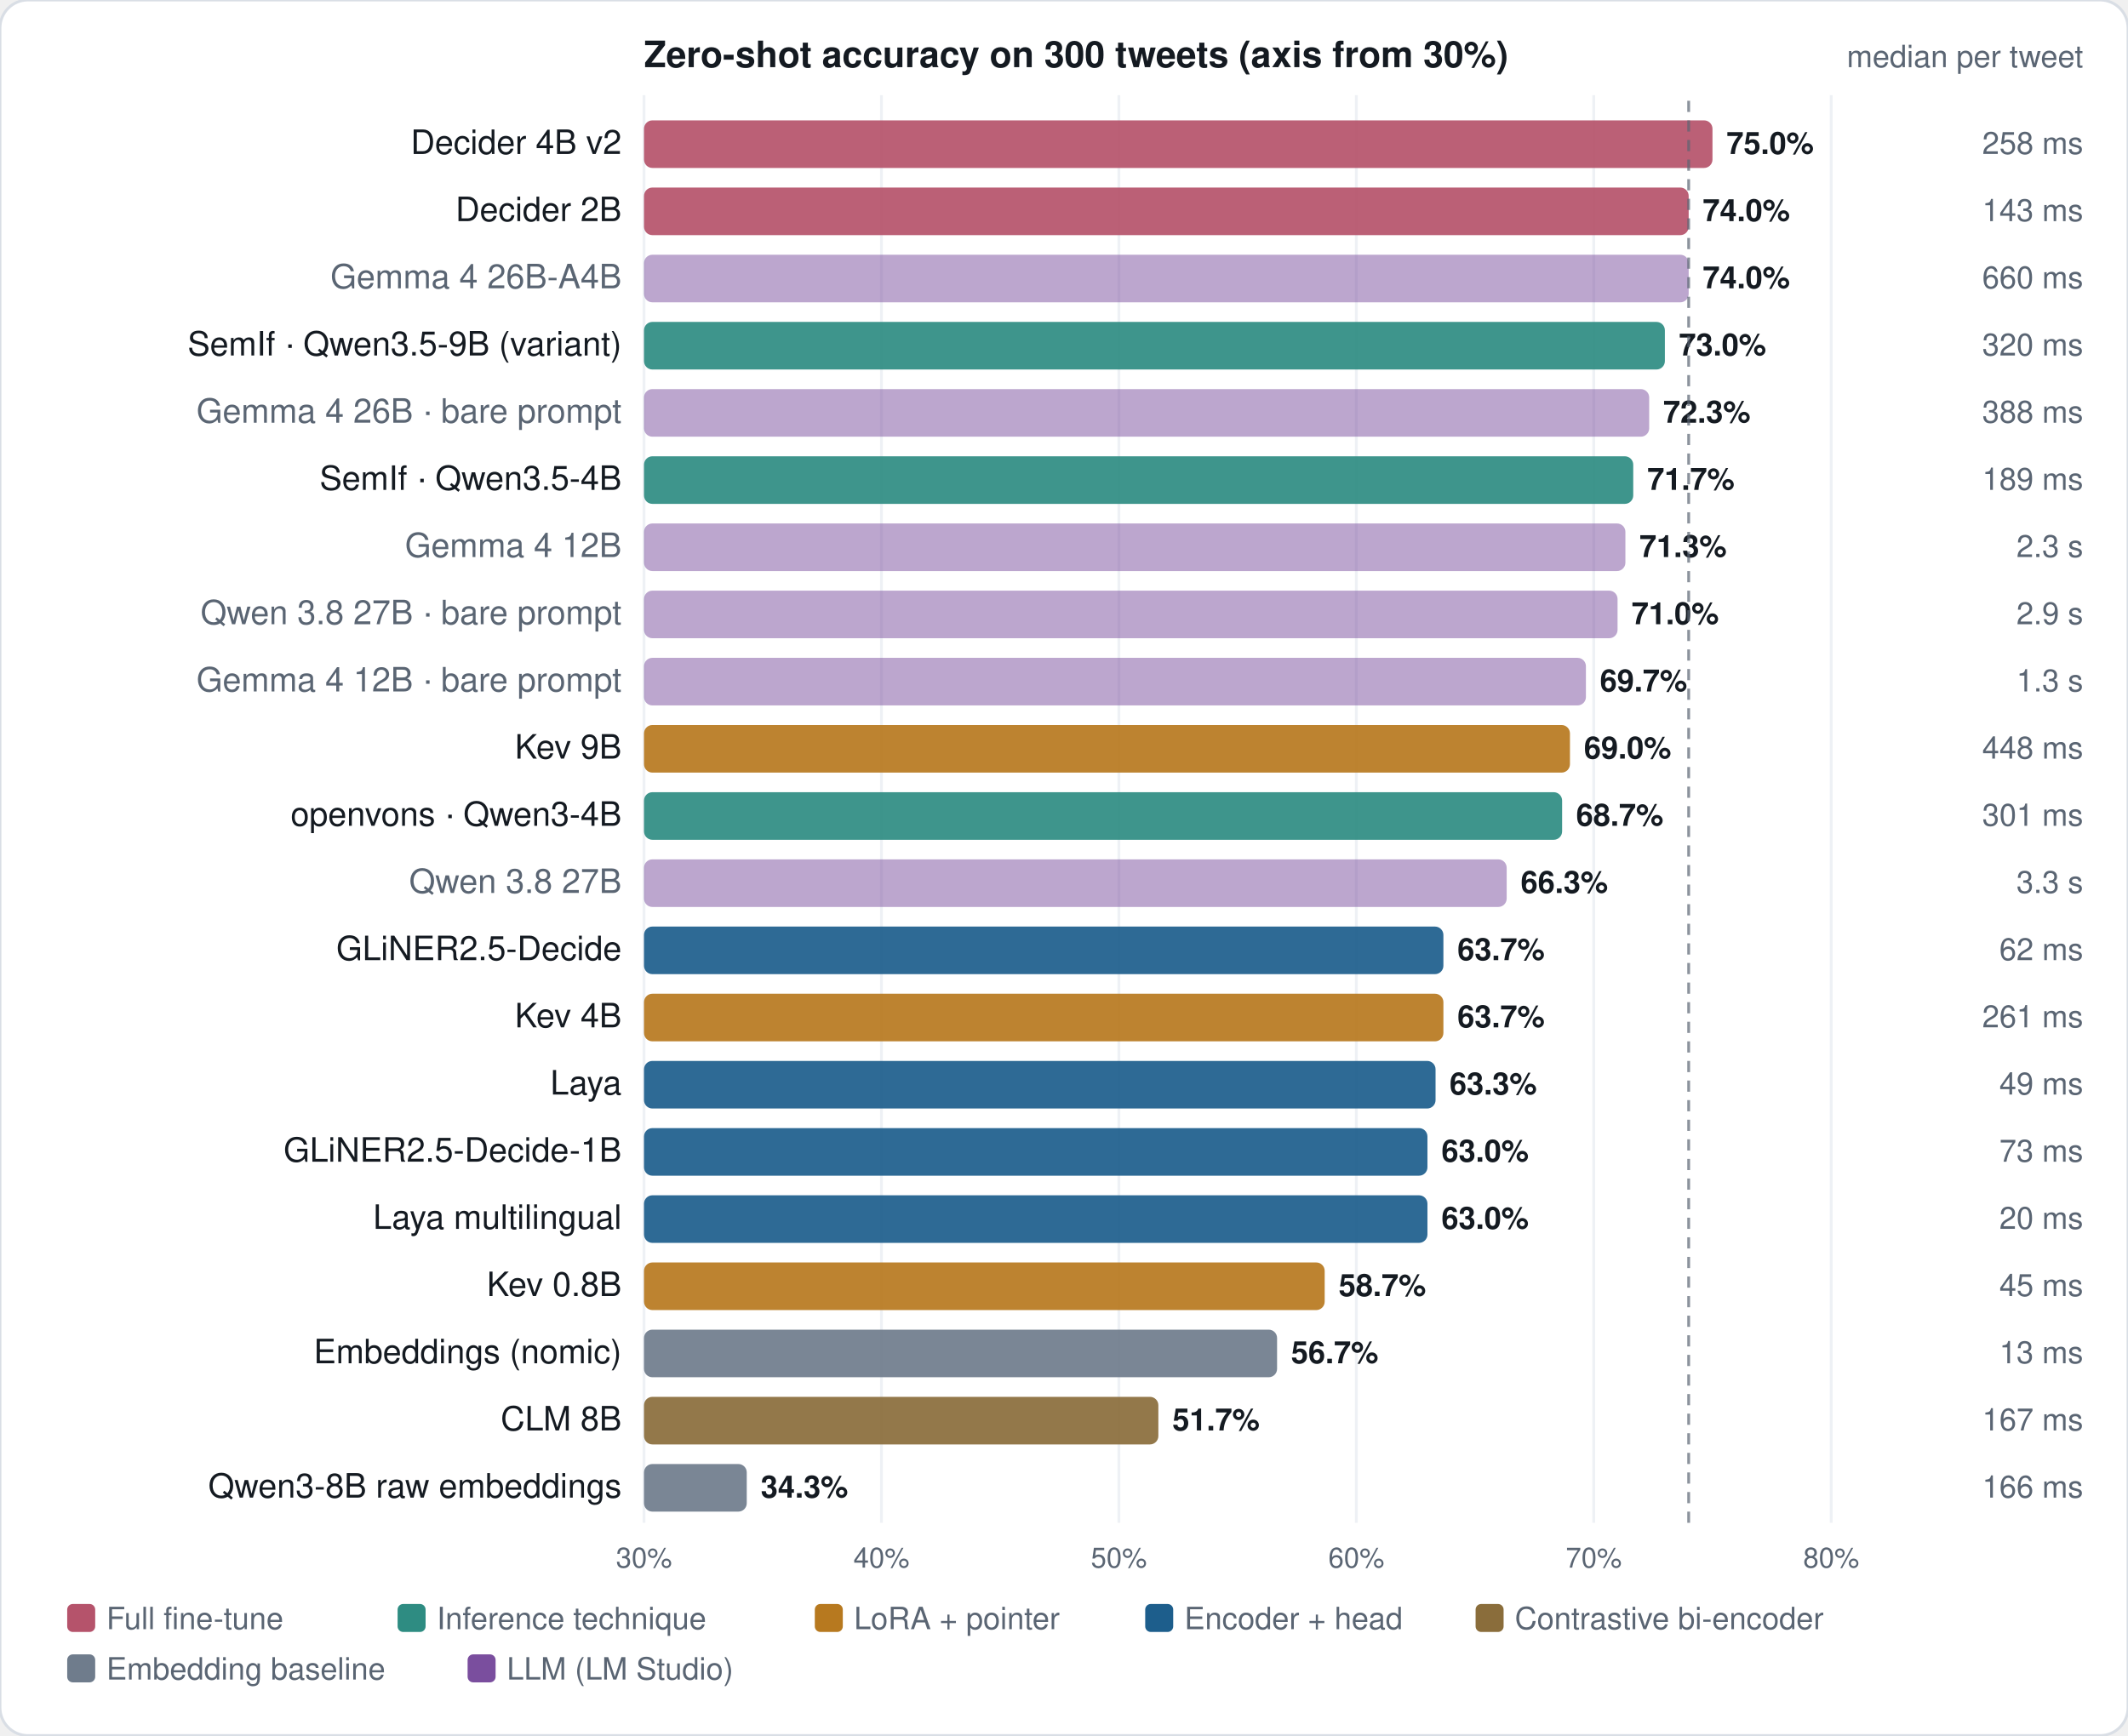
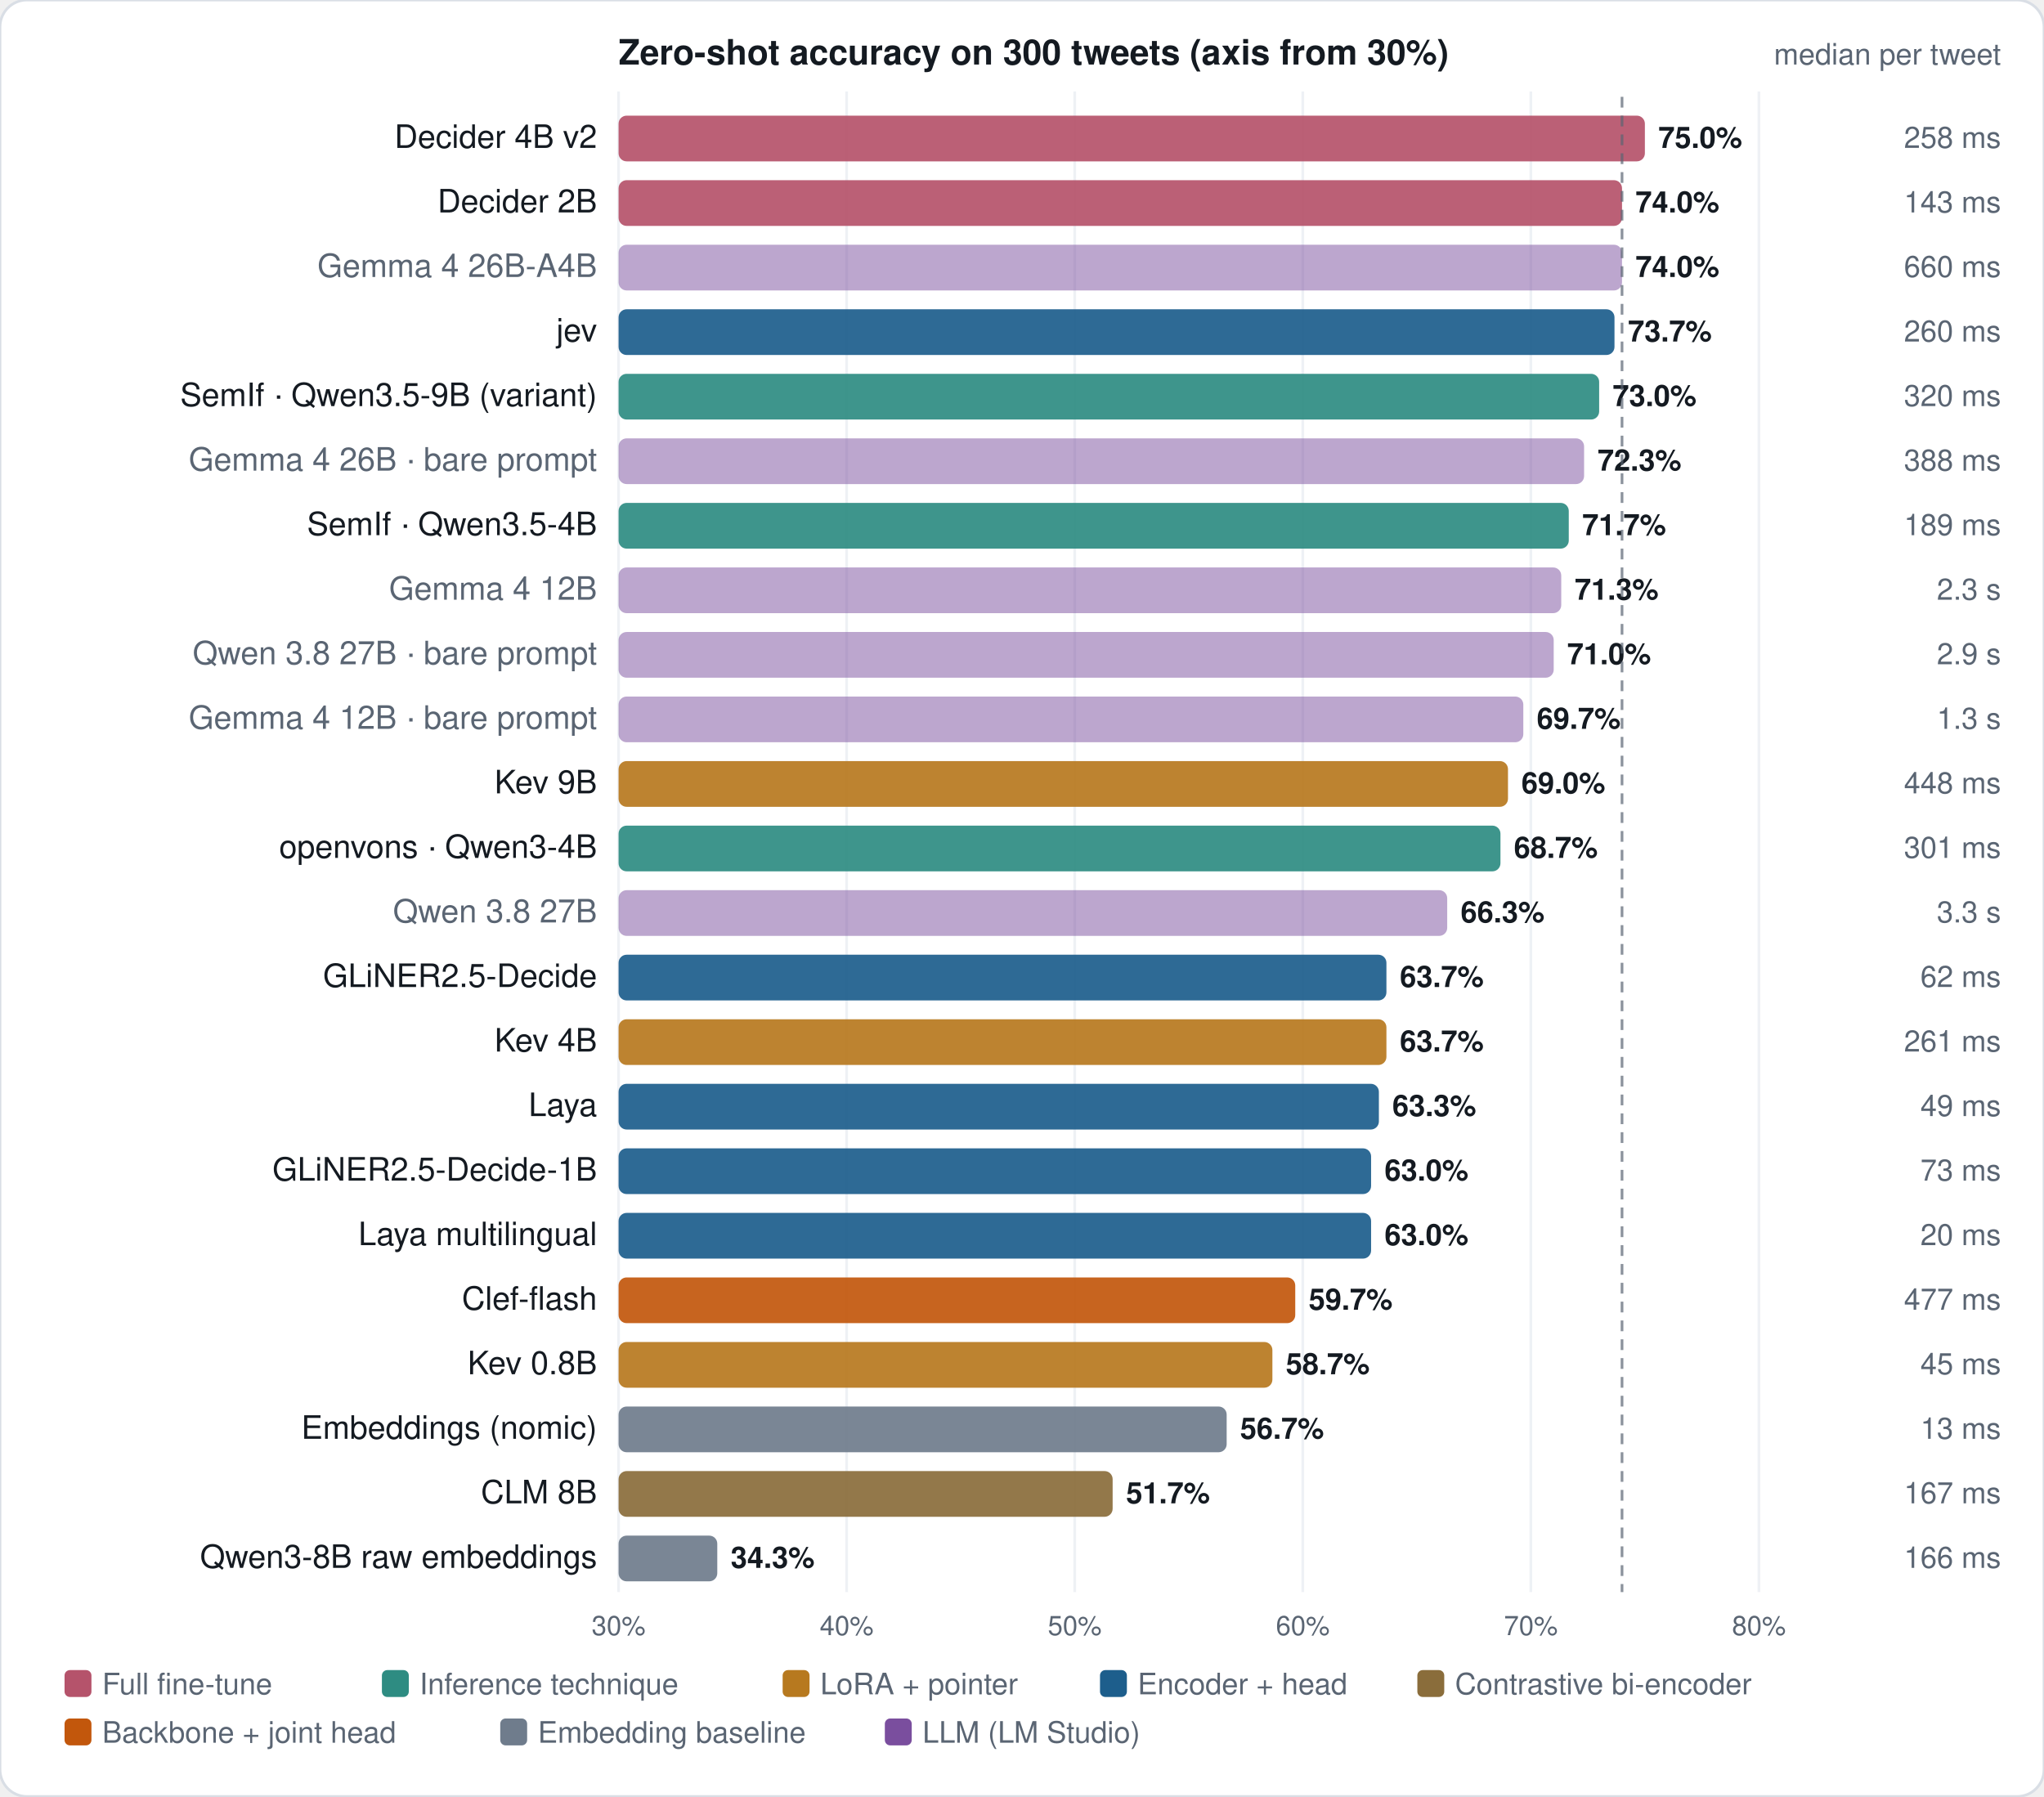
- <svg xmlns="http://www.w3.org/2000/svg" viewBox="0 0 760 620" width="760" height="620" font-family="-apple-system,Segoe UI,Helvetica,Arial,sans-serif">
-   <rect width="760" height="620" rx="10" fill="#ffffff" stroke="#d9dee5" />
+ <svg xmlns="http://www.w3.org/2000/svg" viewBox="0 0 760 668" width="760" height="668" font-family="-apple-system,Segoe UI,Helvetica,Arial,sans-serif">
+   <rect width="760" height="668" rx="10" fill="#ffffff" stroke="#d9dee5" />
  <text x="230" y="24" font-size="13" font-weight="700" fill="#141a21">Zero-shot accuracy on 300 tweets (axis from 30%)</text>
  <text x="744" y="24" font-size="11" fill="#5a6573" text-anchor="end">median per tweet</text>
-   <line x1="230.0" x2="230.0" y1="34" y2="544" stroke="#eef1f5" />
-   <text x="230.0" y="560" font-size="10" fill="#5a6573" text-anchor="middle">30%</text>
-   <line x1="314.8" x2="314.8" y1="34" y2="544" stroke="#eef1f5" />
-   <text x="314.8" y="560" font-size="10" fill="#5a6573" text-anchor="middle">40%</text>
-   <line x1="399.6" x2="399.6" y1="34" y2="544" stroke="#eef1f5" />
-   <text x="399.6" y="560" font-size="10" fill="#5a6573" text-anchor="middle">50%</text>
-   <line x1="484.4" x2="484.4" y1="34" y2="544" stroke="#eef1f5" />
-   <text x="484.4" y="560" font-size="10" fill="#5a6573" text-anchor="middle">60%</text>
-   <line x1="569.2" x2="569.2" y1="34" y2="544" stroke="#eef1f5" />
-   <text x="569.2" y="560" font-size="10" fill="#5a6573" text-anchor="middle">70%</text>
-   <line x1="654.0" x2="654.0" y1="34" y2="544" stroke="#eef1f5" />
-   <text x="654.0" y="560" font-size="10" fill="#5a6573" text-anchor="middle">80%</text>
+   <line x1="230.0" x2="230.0" y1="34" y2="592" stroke="#eef1f5" />
+   <text x="230.0" y="608" font-size="10" fill="#5a6573" text-anchor="middle">30%</text>
+   <line x1="314.8" x2="314.8" y1="34" y2="592" stroke="#eef1f5" />
+   <text x="314.8" y="608" font-size="10" fill="#5a6573" text-anchor="middle">40%</text>
+   <line x1="399.6" x2="399.6" y1="34" y2="592" stroke="#eef1f5" />
+   <text x="399.6" y="608" font-size="10" fill="#5a6573" text-anchor="middle">50%</text>
+   <line x1="484.4" x2="484.4" y1="34" y2="592" stroke="#eef1f5" />
+   <text x="484.4" y="608" font-size="10" fill="#5a6573" text-anchor="middle">60%</text>
+   <line x1="569.2" x2="569.2" y1="34" y2="592" stroke="#eef1f5" />
+   <text x="569.2" y="608" font-size="10" fill="#5a6573" text-anchor="middle">70%</text>
+   <line x1="654.0" x2="654.0" y1="34" y2="592" stroke="#eef1f5" />
+   <text x="654.0" y="608" font-size="10" fill="#5a6573" text-anchor="middle">80%</text>
  <text x="222" y="55" font-size="12" fill="#141a21" text-anchor="end">Decider 4B v2</text>
  <rect x="230" y="43" width="381.6" height="17" rx="3" fill="#B5536B" fill-opacity="0.92" />
  <text x="616.6" y="55" font-size="11" font-weight="600" fill="#141a21">75.0%</text>
  <text x="744" y="55" font-size="11" fill="#5a6573" text-anchor="end">258 ms</text>
  <text x="222" y="79" font-size="12" fill="#141a21" text-anchor="end">Decider 2B</text>
  <rect x="230" y="67" width="373.1" height="17" rx="3" fill="#B5536B" fill-opacity="0.92" />
  <text x="608.1" y="79" font-size="11" font-weight="600" fill="#141a21">74.0%</text>
  <text x="744" y="79" font-size="11" fill="#5a6573" text-anchor="end">143 ms</text>
  <text x="222" y="103" font-size="12" fill="#5a6573" text-anchor="end">Gemma 4 26B-A4B</text>
  <rect x="230" y="91" width="373.1" height="17" rx="3" fill="#7A4E9E" fill-opacity="0.5" />
  <text x="608.1" y="103" font-size="11" font-weight="600" fill="#141a21">74.0%</text>
  <text x="744" y="103" font-size="11" fill="#5a6573" text-anchor="end">660 ms</text>
-   <text x="222" y="127" font-size="12" fill="#141a21" text-anchor="end">SemIf · Qwen3.5-9B (variant)</text>
-   <rect x="230" y="115" width="364.6" height="17" rx="3" fill="#2E8C82" fill-opacity="0.92" />
-   <text x="599.6" y="127" font-size="11" font-weight="600" fill="#141a21">73.0%</text>
-   <text x="744" y="127" font-size="11" fill="#5a6573" text-anchor="end">320 ms</text>
-   <text x="222" y="151" font-size="12" fill="#5a6573" text-anchor="end">Gemma 4 26B · bare prompt</text>
-   <rect x="230" y="139" width="359.0" height="17" rx="3" fill="#7A4E9E" fill-opacity="0.5" />
-   <text x="594.0" y="151" font-size="11" font-weight="600" fill="#141a21">72.3%</text>
-   <text x="744" y="151" font-size="11" fill="#5a6573" text-anchor="end">388 ms</text>
-   <text x="222" y="175" font-size="12" fill="#141a21" text-anchor="end">SemIf · Qwen3.5-4B</text>
-   <rect x="230" y="163" width="353.3" height="17" rx="3" fill="#2E8C82" fill-opacity="0.92" />
-   <text x="588.3" y="175" font-size="11" font-weight="600" fill="#141a21">71.7%</text>
-   <text x="744" y="175" font-size="11" fill="#5a6573" text-anchor="end">189 ms</text>
-   <text x="222" y="199" font-size="12" fill="#5a6573" text-anchor="end">Gemma 4 12B</text>
-   <rect x="230" y="187" width="350.5" height="17" rx="3" fill="#7A4E9E" fill-opacity="0.5" />
-   <text x="585.5" y="199" font-size="11" font-weight="600" fill="#141a21">71.3%</text>
-   <text x="744" y="199" font-size="11" fill="#5a6573" text-anchor="end">2.3 s</text>
-   <text x="222" y="223" font-size="12" fill="#5a6573" text-anchor="end">Qwen 3.8 27B · bare prompt</text>
-   <rect x="230" y="211" width="347.7" height="17" rx="3" fill="#7A4E9E" fill-opacity="0.5" />
-   <text x="582.7" y="223" font-size="11" font-weight="600" fill="#141a21">71.0%</text>
-   <text x="744" y="223" font-size="11" fill="#5a6573" text-anchor="end">2.9 s</text>
-   <text x="222" y="247" font-size="12" fill="#5a6573" text-anchor="end">Gemma 4 12B · bare prompt</text>
-   <rect x="230" y="235" width="336.4" height="17" rx="3" fill="#7A4E9E" fill-opacity="0.5" />
-   <text x="571.4" y="247" font-size="11" font-weight="600" fill="#141a21">69.7%</text>
-   <text x="744" y="247" font-size="11" fill="#5a6573" text-anchor="end">1.3 s</text>
-   <text x="222" y="271" font-size="12" fill="#141a21" text-anchor="end">Kev 9B</text>
-   <rect x="230" y="259" width="330.7" height="17" rx="3" fill="#B7791F" fill-opacity="0.92" />
-   <text x="565.7" y="271" font-size="11" font-weight="600" fill="#141a21">69.0%</text>
-   <text x="744" y="271" font-size="11" fill="#5a6573" text-anchor="end">448 ms</text>
-   <text x="222" y="295" font-size="12" fill="#141a21" text-anchor="end">openvons · Qwen3-4B</text>
-   <rect x="230" y="283" width="327.9" height="17" rx="3" fill="#2E8C82" fill-opacity="0.92" />
-   <text x="562.9" y="295" font-size="11" font-weight="600" fill="#141a21">68.7%</text>
-   <text x="744" y="295" font-size="11" fill="#5a6573" text-anchor="end">301 ms</text>
-   <text x="222" y="319" font-size="12" fill="#5a6573" text-anchor="end">Qwen 3.8 27B</text>
-   <rect x="230" y="307" width="308.1" height="17" rx="3" fill="#7A4E9E" fill-opacity="0.5" />
-   <text x="543.1" y="319" font-size="11" font-weight="600" fill="#141a21">66.3%</text>
-   <text x="744" y="319" font-size="11" fill="#5a6573" text-anchor="end">3.3 s</text>
-   <text x="222" y="343" font-size="12" fill="#141a21" text-anchor="end">GLiNER2.5-Decide</text>
-   <rect x="230" y="331" width="285.5" height="17" rx="3" fill="#1D5E8C" fill-opacity="0.92" />
-   <text x="520.5" y="343" font-size="11" font-weight="600" fill="#141a21">63.7%</text>
-   <text x="744" y="343" font-size="11" fill="#5a6573" text-anchor="end">62 ms</text>
-   <text x="222" y="367" font-size="12" fill="#141a21" text-anchor="end">Kev 4B</text>
-   <rect x="230" y="355" width="285.5" height="17" rx="3" fill="#B7791F" fill-opacity="0.92" />
+   <text x="222" y="127" font-size="12" fill="#141a21" text-anchor="end">jev</text>
+   <rect x="230" y="115" width="370.3" height="17" rx="3" fill="#1D5E8C" fill-opacity="0.92" />
+   <text x="605.3" y="127" font-size="11" font-weight="600" fill="#141a21">73.7%</text>
+   <text x="744" y="127" font-size="11" fill="#5a6573" text-anchor="end">260 ms</text>
+   <text x="222" y="151" font-size="12" fill="#141a21" text-anchor="end">SemIf · Qwen3.5-9B (variant)</text>
+   <rect x="230" y="139" width="364.6" height="17" rx="3" fill="#2E8C82" fill-opacity="0.92" />
+   <text x="599.6" y="151" font-size="11" font-weight="600" fill="#141a21">73.0%</text>
+   <text x="744" y="151" font-size="11" fill="#5a6573" text-anchor="end">320 ms</text>
+   <text x="222" y="175" font-size="12" fill="#5a6573" text-anchor="end">Gemma 4 26B · bare prompt</text>
+   <rect x="230" y="163" width="359.0" height="17" rx="3" fill="#7A4E9E" fill-opacity="0.5" />
+   <text x="594.0" y="175" font-size="11" font-weight="600" fill="#141a21">72.3%</text>
+   <text x="744" y="175" font-size="11" fill="#5a6573" text-anchor="end">388 ms</text>
+   <text x="222" y="199" font-size="12" fill="#141a21" text-anchor="end">SemIf · Qwen3.5-4B</text>
+   <rect x="230" y="187" width="353.3" height="17" rx="3" fill="#2E8C82" fill-opacity="0.92" />
+   <text x="588.3" y="199" font-size="11" font-weight="600" fill="#141a21">71.7%</text>
+   <text x="744" y="199" font-size="11" fill="#5a6573" text-anchor="end">189 ms</text>
+   <text x="222" y="223" font-size="12" fill="#5a6573" text-anchor="end">Gemma 4 12B</text>
+   <rect x="230" y="211" width="350.5" height="17" rx="3" fill="#7A4E9E" fill-opacity="0.5" />
+   <text x="585.5" y="223" font-size="11" font-weight="600" fill="#141a21">71.3%</text>
+   <text x="744" y="223" font-size="11" fill="#5a6573" text-anchor="end">2.3 s</text>
+   <text x="222" y="247" font-size="12" fill="#5a6573" text-anchor="end">Qwen 3.8 27B · bare prompt</text>
+   <rect x="230" y="235" width="347.7" height="17" rx="3" fill="#7A4E9E" fill-opacity="0.5" />
+   <text x="582.7" y="247" font-size="11" font-weight="600" fill="#141a21">71.0%</text>
+   <text x="744" y="247" font-size="11" fill="#5a6573" text-anchor="end">2.9 s</text>
+   <text x="222" y="271" font-size="12" fill="#5a6573" text-anchor="end">Gemma 4 12B · bare prompt</text>
+   <rect x="230" y="259" width="336.4" height="17" rx="3" fill="#7A4E9E" fill-opacity="0.5" />
+   <text x="571.4" y="271" font-size="11" font-weight="600" fill="#141a21">69.7%</text>
+   <text x="744" y="271" font-size="11" fill="#5a6573" text-anchor="end">1.3 s</text>
+   <text x="222" y="295" font-size="12" fill="#141a21" text-anchor="end">Kev 9B</text>
+   <rect x="230" y="283" width="330.7" height="17" rx="3" fill="#B7791F" fill-opacity="0.92" />
+   <text x="565.7" y="295" font-size="11" font-weight="600" fill="#141a21">69.0%</text>
+   <text x="744" y="295" font-size="11" fill="#5a6573" text-anchor="end">448 ms</text>
+   <text x="222" y="319" font-size="12" fill="#141a21" text-anchor="end">openvons · Qwen3-4B</text>
+   <rect x="230" y="307" width="327.9" height="17" rx="3" fill="#2E8C82" fill-opacity="0.92" />
+   <text x="562.9" y="319" font-size="11" font-weight="600" fill="#141a21">68.7%</text>
+   <text x="744" y="319" font-size="11" fill="#5a6573" text-anchor="end">301 ms</text>
+   <text x="222" y="343" font-size="12" fill="#5a6573" text-anchor="end">Qwen 3.8 27B</text>
+   <rect x="230" y="331" width="308.1" height="17" rx="3" fill="#7A4E9E" fill-opacity="0.5" />
+   <text x="543.1" y="343" font-size="11" font-weight="600" fill="#141a21">66.3%</text>
+   <text x="744" y="343" font-size="11" fill="#5a6573" text-anchor="end">3.3 s</text>
+   <text x="222" y="367" font-size="12" fill="#141a21" text-anchor="end">GLiNER2.5-Decide</text>
+   <rect x="230" y="355" width="285.5" height="17" rx="3" fill="#1D5E8C" fill-opacity="0.92" />
  <text x="520.5" y="367" font-size="11" font-weight="600" fill="#141a21">63.7%</text>
-   <text x="744" y="367" font-size="11" fill="#5a6573" text-anchor="end">261 ms</text>
-   <text x="222" y="391" font-size="12" fill="#141a21" text-anchor="end">Laya</text>
-   <rect x="230" y="379" width="282.7" height="17" rx="3" fill="#1D5E8C" fill-opacity="0.92" />
-   <text x="517.7" y="391" font-size="11" font-weight="600" fill="#141a21">63.3%</text>
-   <text x="744" y="391" font-size="11" fill="#5a6573" text-anchor="end">49 ms</text>
-   <text x="222" y="415" font-size="12" fill="#141a21" text-anchor="end">GLiNER2.5-Decide-1B</text>
-   <rect x="230" y="403" width="279.8" height="17" rx="3" fill="#1D5E8C" fill-opacity="0.92" />
-   <text x="514.8" y="415" font-size="11" font-weight="600" fill="#141a21">63.0%</text>
-   <text x="744" y="415" font-size="11" fill="#5a6573" text-anchor="end">73 ms</text>
-   <text x="222" y="439" font-size="12" fill="#141a21" text-anchor="end">Laya multilingual</text>
+   <text x="744" y="367" font-size="11" fill="#5a6573" text-anchor="end">62 ms</text>
+   <text x="222" y="391" font-size="12" fill="#141a21" text-anchor="end">Kev 4B</text>
+   <rect x="230" y="379" width="285.5" height="17" rx="3" fill="#B7791F" fill-opacity="0.92" />
+   <text x="520.5" y="391" font-size="11" font-weight="600" fill="#141a21">63.7%</text>
+   <text x="744" y="391" font-size="11" fill="#5a6573" text-anchor="end">261 ms</text>
+   <text x="222" y="415" font-size="12" fill="#141a21" text-anchor="end">Laya</text>
+   <rect x="230" y="403" width="282.7" height="17" rx="3" fill="#1D5E8C" fill-opacity="0.92" />
+   <text x="517.7" y="415" font-size="11" font-weight="600" fill="#141a21">63.3%</text>
+   <text x="744" y="415" font-size="11" fill="#5a6573" text-anchor="end">49 ms</text>
+   <text x="222" y="439" font-size="12" fill="#141a21" text-anchor="end">GLiNER2.5-Decide-1B</text>
  <rect x="230" y="427" width="279.8" height="17" rx="3" fill="#1D5E8C" fill-opacity="0.92" />
  <text x="514.8" y="439" font-size="11" font-weight="600" fill="#141a21">63.0%</text>
-   <text x="744" y="439" font-size="11" fill="#5a6573" text-anchor="end">20 ms</text>
-   <text x="222" y="463" font-size="12" fill="#141a21" text-anchor="end">Kev 0.8B</text>
-   <rect x="230" y="451" width="243.1" height="17" rx="3" fill="#B7791F" fill-opacity="0.92" />
-   <text x="478.1" y="463" font-size="11" font-weight="600" fill="#141a21">58.7%</text>
-   <text x="744" y="463" font-size="11" fill="#5a6573" text-anchor="end">45 ms</text>
-   <text x="222" y="487" font-size="12" fill="#141a21" text-anchor="end">Embeddings (nomic)</text>
-   <rect x="230" y="475" width="226.1" height="17" rx="3" fill="#6F7C8C" fill-opacity="0.92" />
-   <text x="461.1" y="487" font-size="11" font-weight="600" fill="#141a21">56.7%</text>
-   <text x="744" y="487" font-size="11" fill="#5a6573" text-anchor="end">13 ms</text>
-   <text x="222" y="511" font-size="12" fill="#141a21" text-anchor="end">CLM 8B</text>
-   <rect x="230" y="499" width="183.7" height="17" rx="3" fill="#8A6D3B" fill-opacity="0.92" />
-   <text x="418.7" y="511" font-size="11" font-weight="600" fill="#141a21">51.7%</text>
-   <text x="744" y="511" font-size="11" fill="#5a6573" text-anchor="end">167 ms</text>
-   <text x="222" y="535" font-size="12" fill="#141a21" text-anchor="end">Qwen3-8B raw embeddings</text>
-   <rect x="230" y="523" width="36.7" height="17" rx="3" fill="#6F7C8C" fill-opacity="0.92" />
-   <text x="271.7" y="535" font-size="11" font-weight="600" fill="#141a21">34.3%</text>
-   <text x="744" y="535" font-size="11" fill="#5a6573" text-anchor="end">166 ms</text>
-   <line x1="603.1" x2="603.1" y1="36" y2="544" stroke="#5a6573" stroke-dasharray="4 3" stroke-opacity="0.7" />
-   <rect x="24" y="573" width="10" height="10" rx="2" fill="#B5536B" />
-   <text x="38" y="582" font-size="11" fill="#5a6573">Full fine-tune</text>
-   <rect x="142" y="573" width="10" height="10" rx="2" fill="#2E8C82" />
-   <text x="156" y="582" font-size="11" fill="#5a6573">Inference technique</text>
-   <rect x="291" y="573" width="10" height="10" rx="2" fill="#B7791F" />
-   <text x="305" y="582" font-size="11" fill="#5a6573">LoRA + pointer</text>
-   <rect x="409" y="573" width="10" height="10" rx="2" fill="#1D5E8C" />
-   <text x="423" y="582" font-size="11" fill="#5a6573">Encoder + head</text>
-   <rect x="527" y="573" width="10" height="10" rx="2" fill="#8A6D3B" />
-   <text x="541" y="582" font-size="11" fill="#5a6573">Contrastive bi-encoder</text>
-   <rect x="24" y="591" width="10" height="10" rx="2" fill="#6F7C8C" />
-   <text x="38" y="600" font-size="11" fill="#5a6573">Embedding baseline</text>
-   <rect x="167" y="591" width="10" height="10" rx="2" fill="#7A4E9E" />
-   <text x="181" y="600" font-size="11" fill="#5a6573">LLM (LM Studio)</text>
+   <text x="744" y="439" font-size="11" fill="#5a6573" text-anchor="end">73 ms</text>
+   <text x="222" y="463" font-size="12" fill="#141a21" text-anchor="end">Laya multilingual</text>
+   <rect x="230" y="451" width="279.8" height="17" rx="3" fill="#1D5E8C" fill-opacity="0.92" />
+   <text x="514.8" y="463" font-size="11" font-weight="600" fill="#141a21">63.0%</text>
+   <text x="744" y="463" font-size="11" fill="#5a6573" text-anchor="end">20 ms</text>
+   <text x="222" y="487" font-size="12" fill="#141a21" text-anchor="end">Clef-flash</text>
+   <rect x="230" y="475" width="251.6" height="17" rx="3" fill="#C2570C" fill-opacity="0.92" />
+   <text x="486.6" y="487" font-size="11" font-weight="600" fill="#141a21">59.7%</text>
+   <text x="744" y="487" font-size="11" fill="#5a6573" text-anchor="end">477 ms</text>
+   <text x="222" y="511" font-size="12" fill="#141a21" text-anchor="end">Kev 0.8B</text>
+   <rect x="230" y="499" width="243.1" height="17" rx="3" fill="#B7791F" fill-opacity="0.92" />
+   <text x="478.1" y="511" font-size="11" font-weight="600" fill="#141a21">58.7%</text>
+   <text x="744" y="511" font-size="11" fill="#5a6573" text-anchor="end">45 ms</text>
+   <text x="222" y="535" font-size="12" fill="#141a21" text-anchor="end">Embeddings (nomic)</text>
+   <rect x="230" y="523" width="226.1" height="17" rx="3" fill="#6F7C8C" fill-opacity="0.92" />
+   <text x="461.1" y="535" font-size="11" font-weight="600" fill="#141a21">56.7%</text>
+   <text x="744" y="535" font-size="11" fill="#5a6573" text-anchor="end">13 ms</text>
+   <text x="222" y="559" font-size="12" fill="#141a21" text-anchor="end">CLM 8B</text>
+   <rect x="230" y="547" width="183.7" height="17" rx="3" fill="#8A6D3B" fill-opacity="0.92" />
+   <text x="418.7" y="559" font-size="11" font-weight="600" fill="#141a21">51.7%</text>
+   <text x="744" y="559" font-size="11" fill="#5a6573" text-anchor="end">167 ms</text>
+   <text x="222" y="583" font-size="12" fill="#141a21" text-anchor="end">Qwen3-8B raw embeddings</text>
+   <rect x="230" y="571" width="36.7" height="17" rx="3" fill="#6F7C8C" fill-opacity="0.92" />
+   <text x="271.7" y="583" font-size="11" font-weight="600" fill="#141a21">34.3%</text>
+   <text x="744" y="583" font-size="11" fill="#5a6573" text-anchor="end">166 ms</text>
+   <line x1="603.1" x2="603.1" y1="36" y2="592" stroke="#5a6573" stroke-dasharray="4 3" stroke-opacity="0.7" />
+   <rect x="24" y="621" width="10" height="10" rx="2" fill="#B5536B" />
+   <text x="38" y="630" font-size="11" fill="#5a6573">Full fine-tune</text>
+   <rect x="142" y="621" width="10" height="10" rx="2" fill="#2E8C82" />
+   <text x="156" y="630" font-size="11" fill="#5a6573">Inference technique</text>
+   <rect x="291" y="621" width="10" height="10" rx="2" fill="#B7791F" />
+   <text x="305" y="630" font-size="11" fill="#5a6573">LoRA + pointer</text>
+   <rect x="409" y="621" width="10" height="10" rx="2" fill="#1D5E8C" />
+   <text x="423" y="630" font-size="11" fill="#5a6573">Encoder + head</text>
+   <rect x="527" y="621" width="10" height="10" rx="2" fill="#8A6D3B" />
+   <text x="541" y="630" font-size="11" fill="#5a6573">Contrastive bi-encoder</text>
+   <rect x="24" y="639" width="10" height="10" rx="2" fill="#C2570C" />
+   <text x="38" y="648" font-size="11" fill="#5a6573">Backbone + joint head</text>
+   <rect x="186" y="639" width="10" height="10" rx="2" fill="#6F7C8C" />
+   <text x="200" y="648" font-size="11" fill="#5a6573">Embedding baseline</text>
+   <rect x="329" y="639" width="10" height="10" rx="2" fill="#7A4E9E" />
+   <text x="343" y="648" font-size="11" fill="#5a6573">LLM (LM Studio)</text>
</svg>
